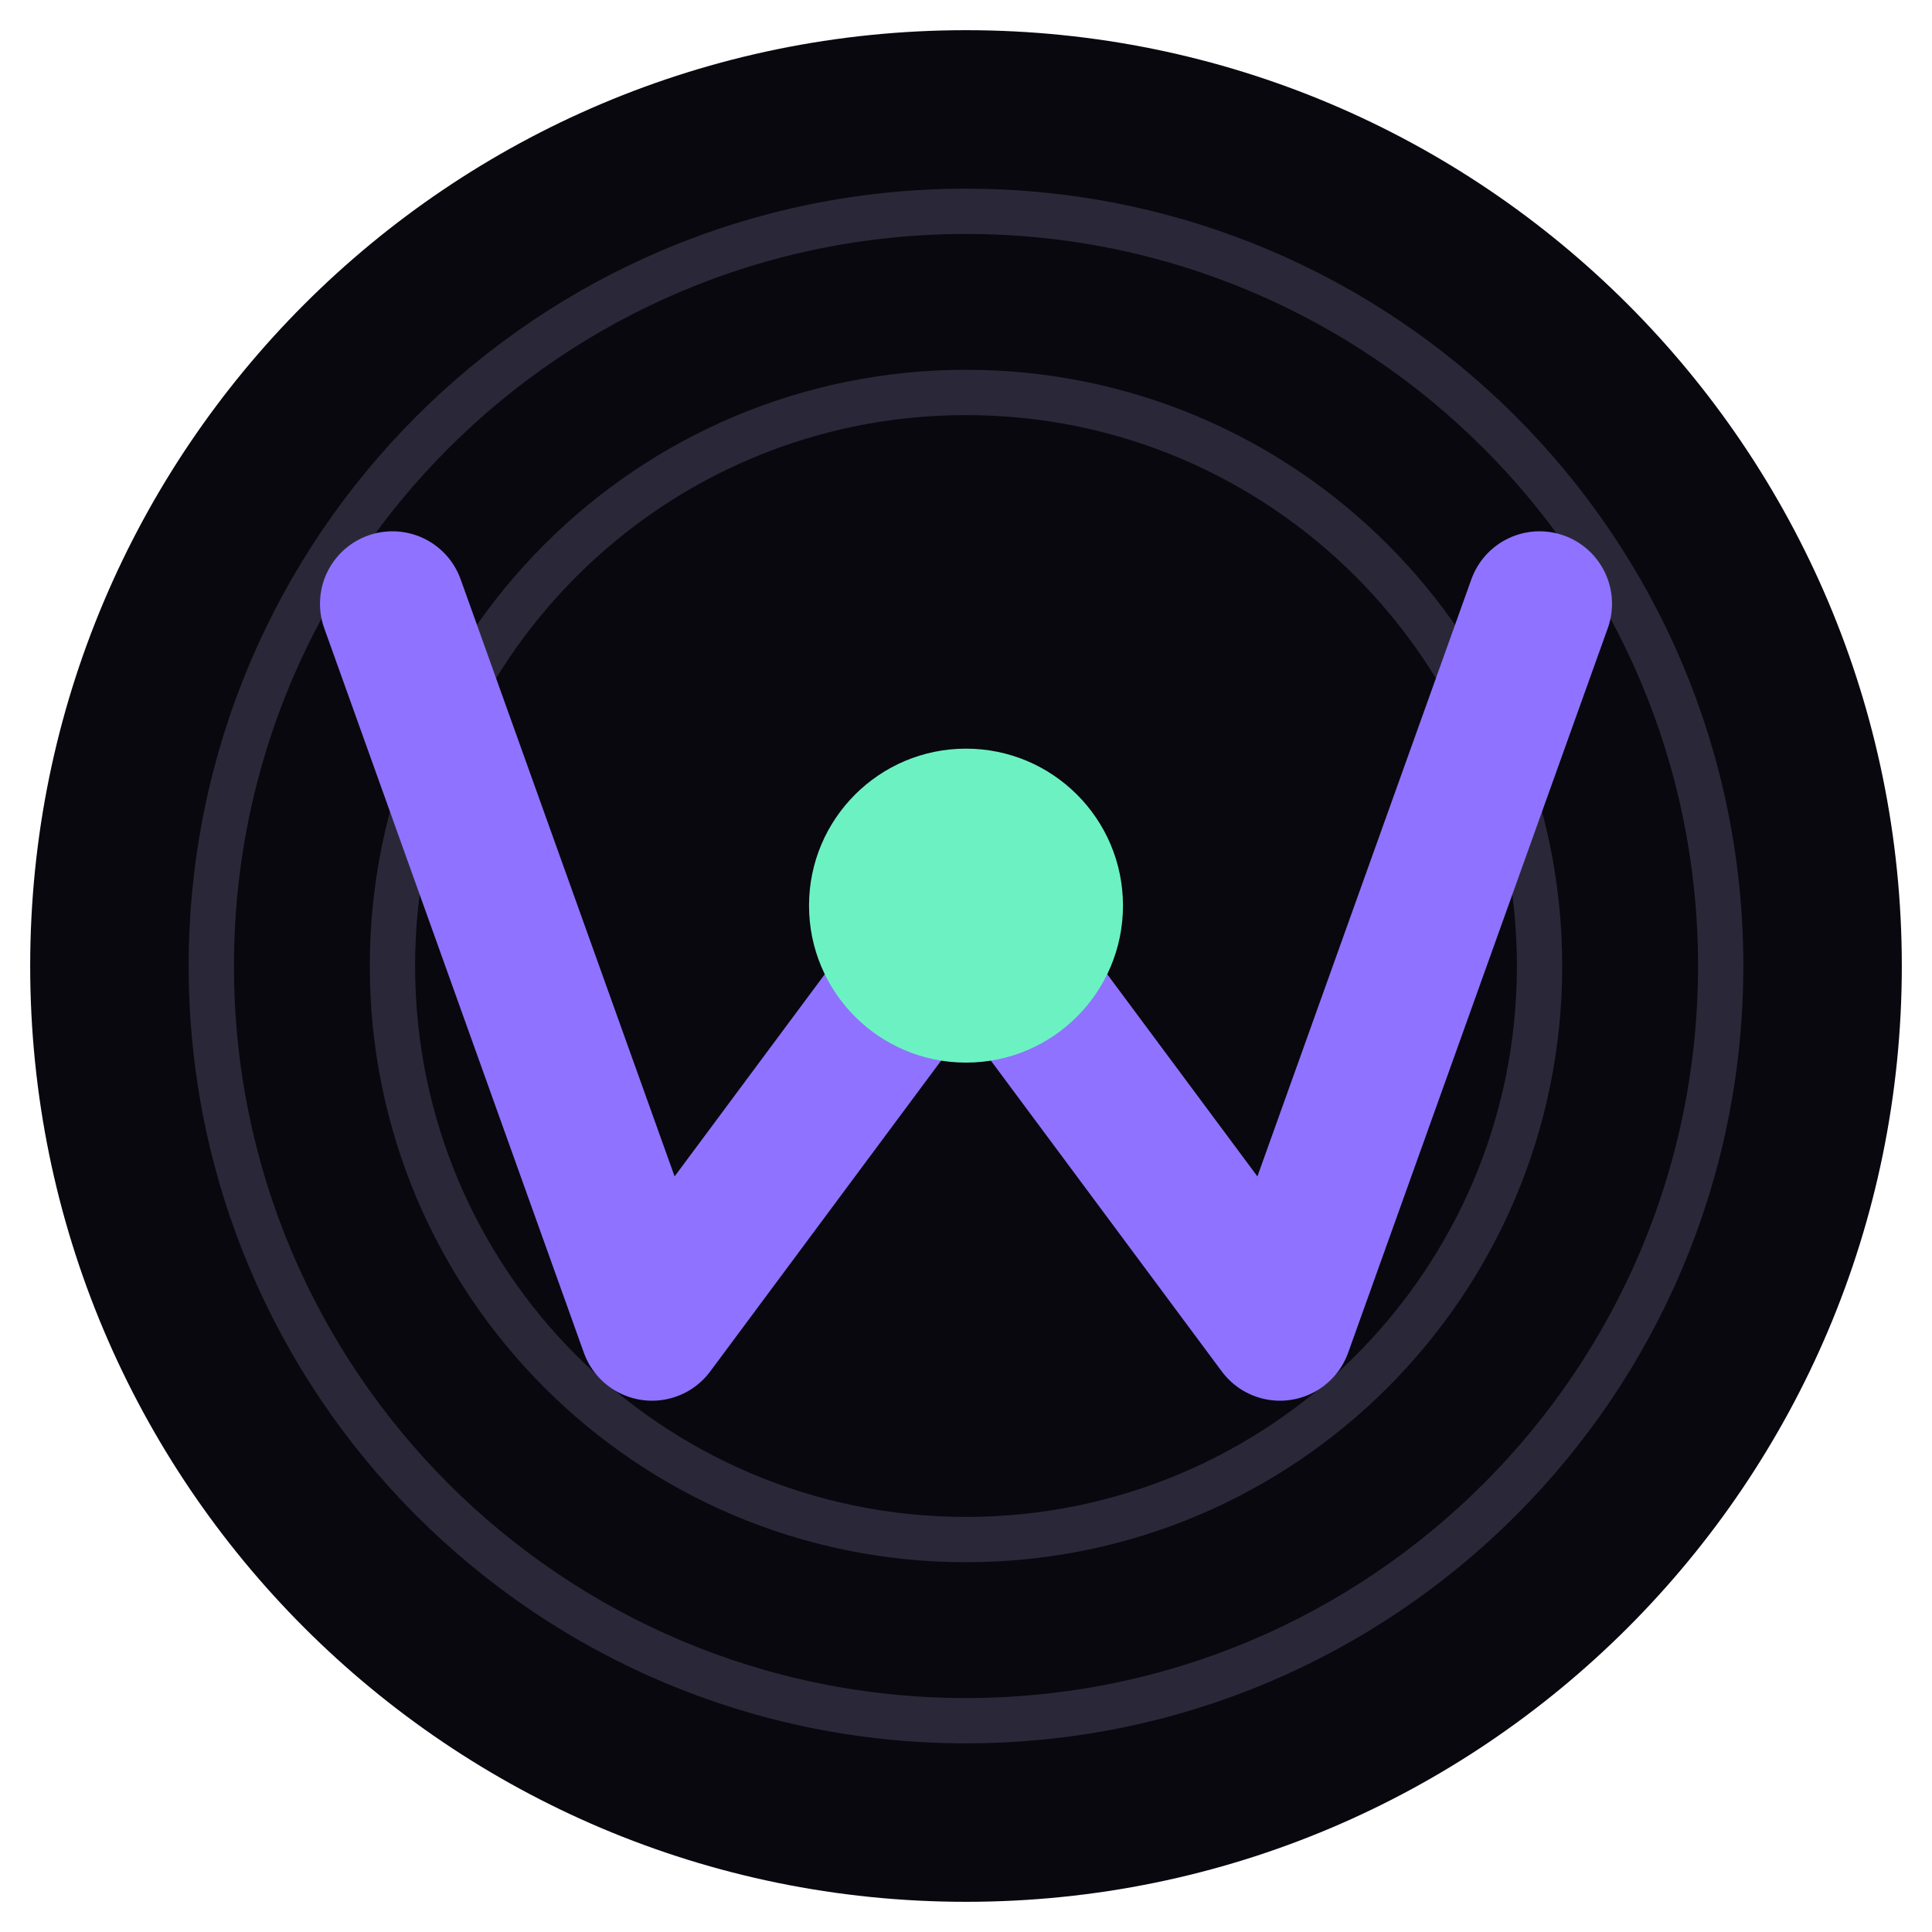
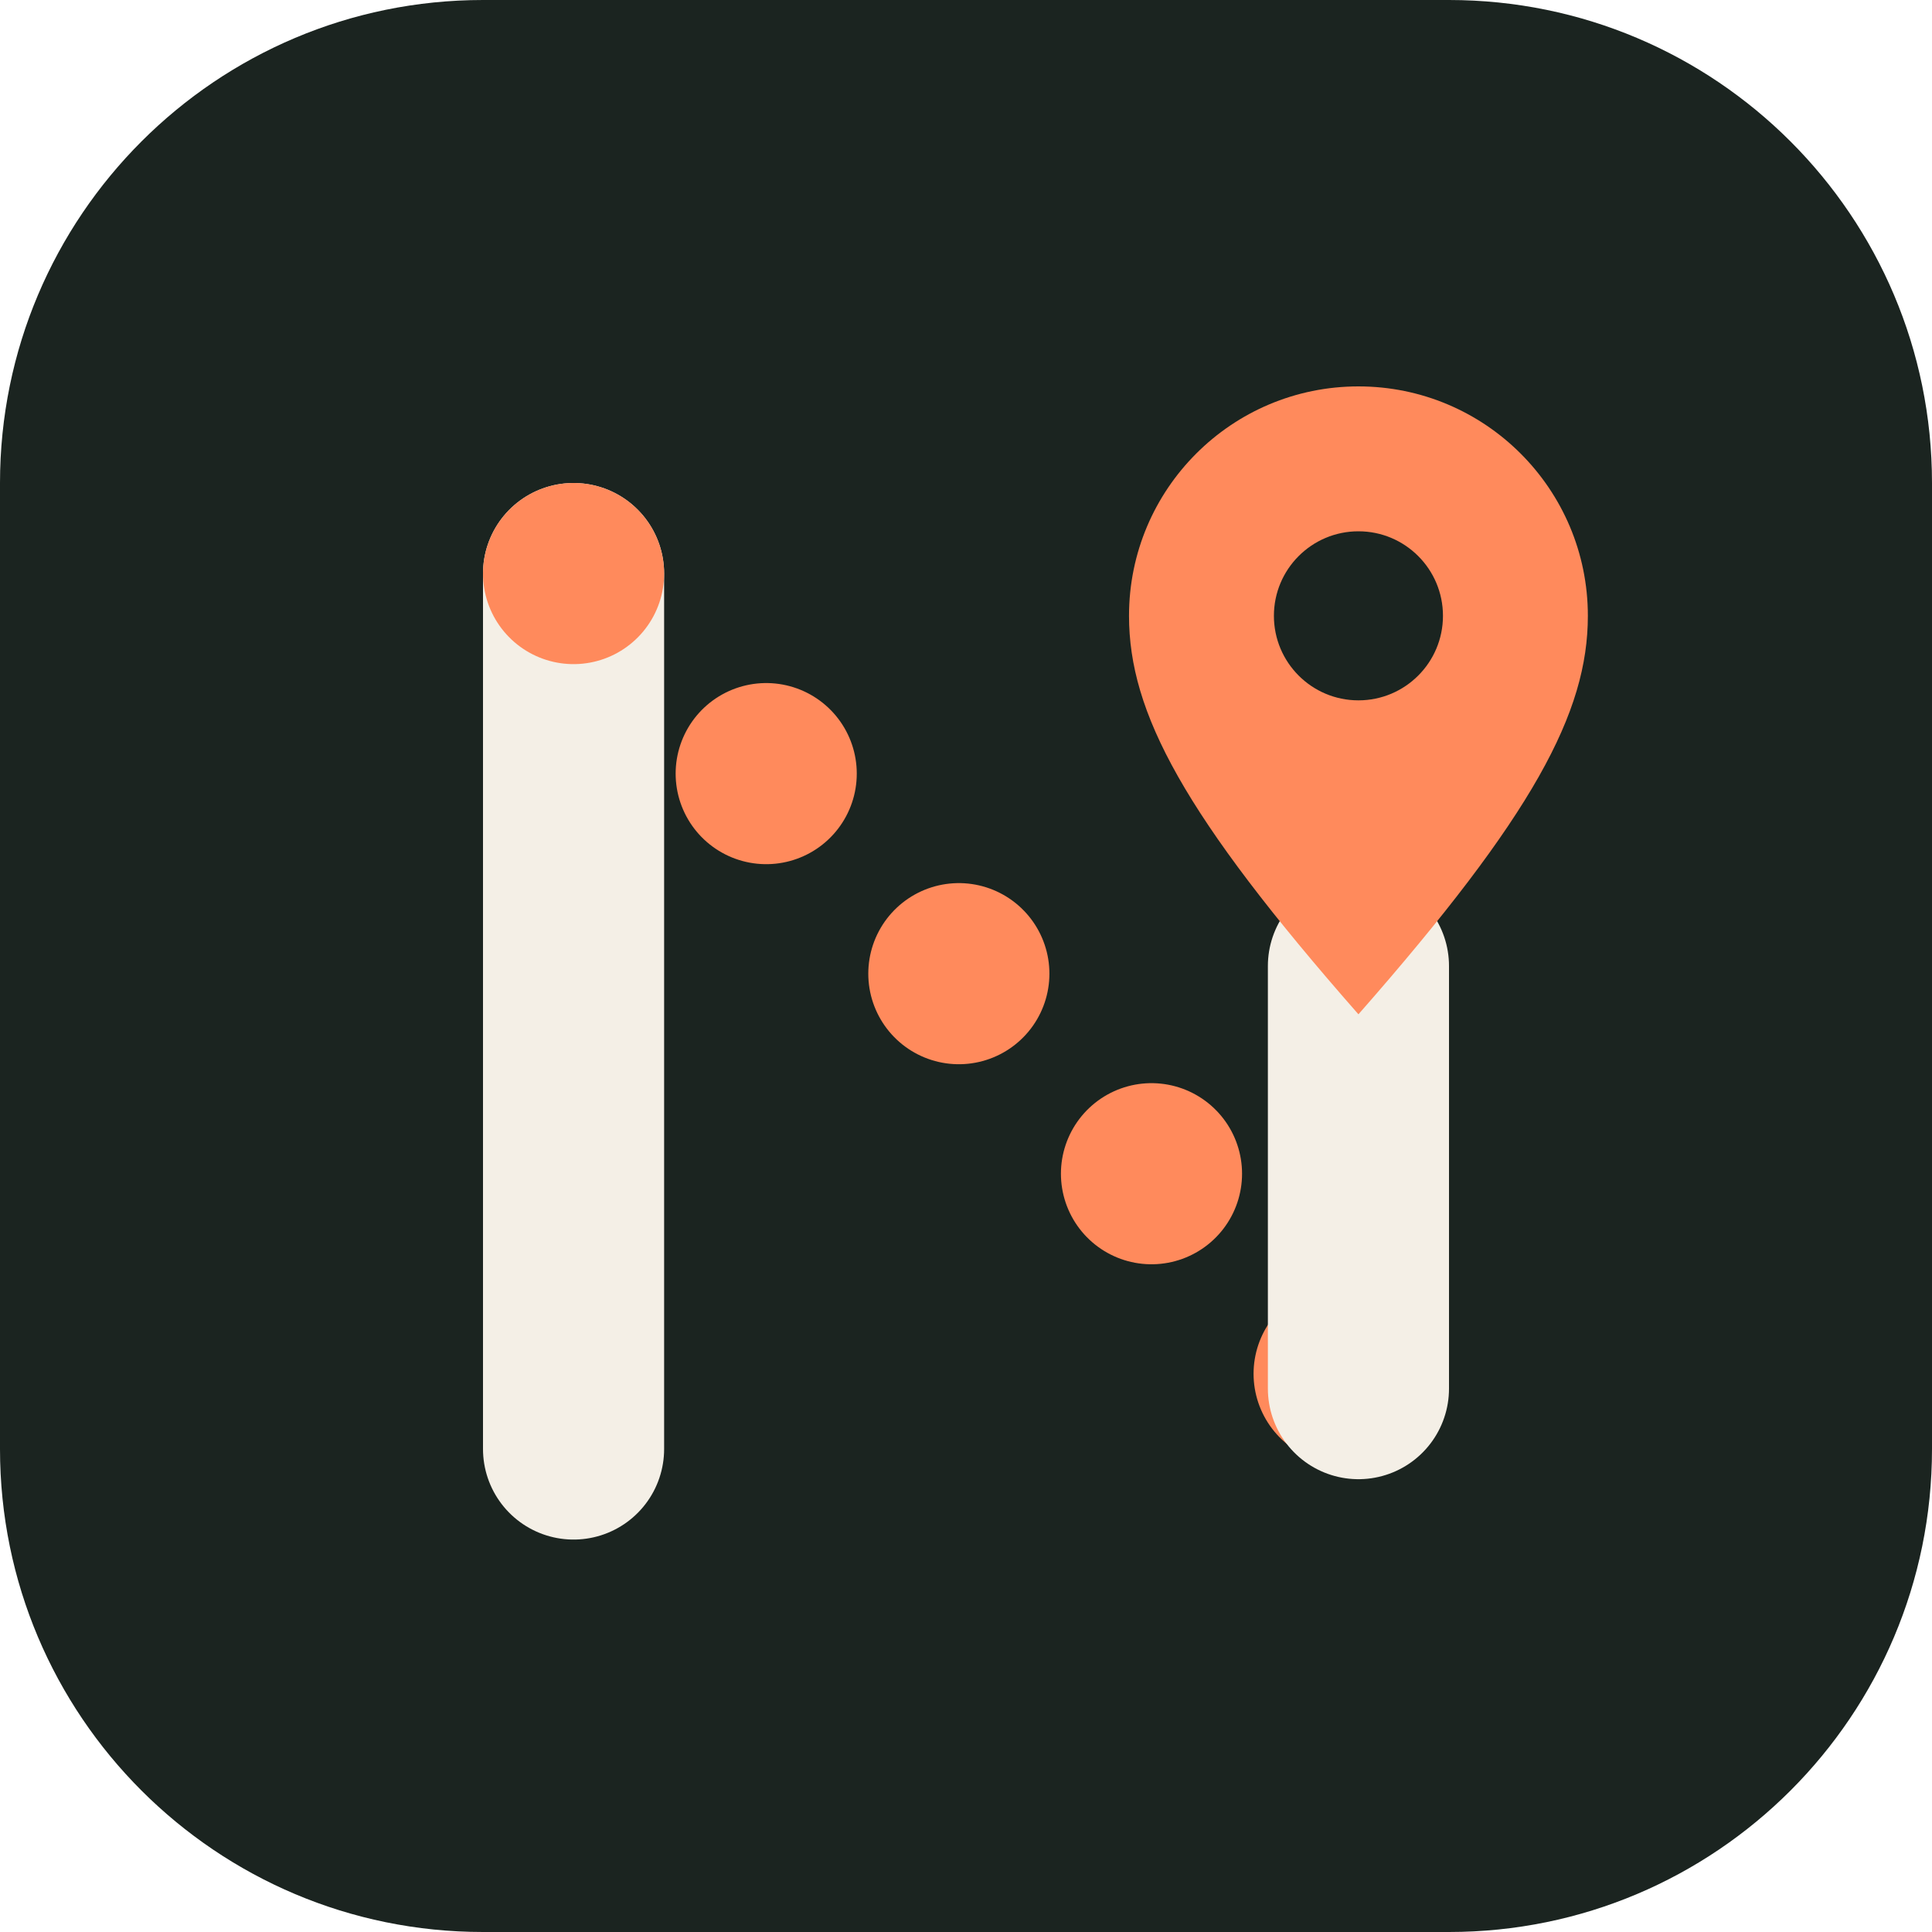
<svg xmlns="http://www.w3.org/2000/svg" viewBox="0 0 32 32">
-   <circle cx="16" cy="16" r="15.5" fill="#09080f" />
-   <circle cx="16" cy="16" r="12.5" fill="none" stroke="#2a2838" stroke-width=".75" />
-   <circle cx="16" cy="16" r="9.5" fill="none" stroke="#2a2838" stroke-width=".75" />
-   <path d="M6.5 10 10.8 22 16 15 21.2 22 25.5 10" fill="none" stroke="#8f72ff" stroke-width="2.4" stroke-linecap="round" stroke-linejoin="round" />
-   <circle cx="16" cy="15" r="2.6" fill="#6cf2c2" />
+   <rect width="32" height="32" rx="8" fill="#1b2420" />
+   <path d="M9.5 24V9.5" fill="none" stroke="#f4efe6" stroke-width="3" stroke-linecap="round" />
+   <path d="M9.5 9.5 22.5 23" fill="none" stroke="#ff8a5c" stroke-width="3" stroke-linecap="round" stroke-dasharray="0 4.6" />
+   <path d="M22.5 23v-7" fill="none" stroke="#f4efe6" stroke-width="3" stroke-linecap="round" />
+   <path d="M22.5 16.8c-2.9-3.3-3.8-5-3.8-6.6a3.8 3.8 0 0 1 7.6 0c0 1.6-.9 3.3-3.8 6.6Z" fill="#ff8a5c" />
+   <circle cx="22.5" cy="10.2" r="1.4" fill="#1b2420" />
</svg>
